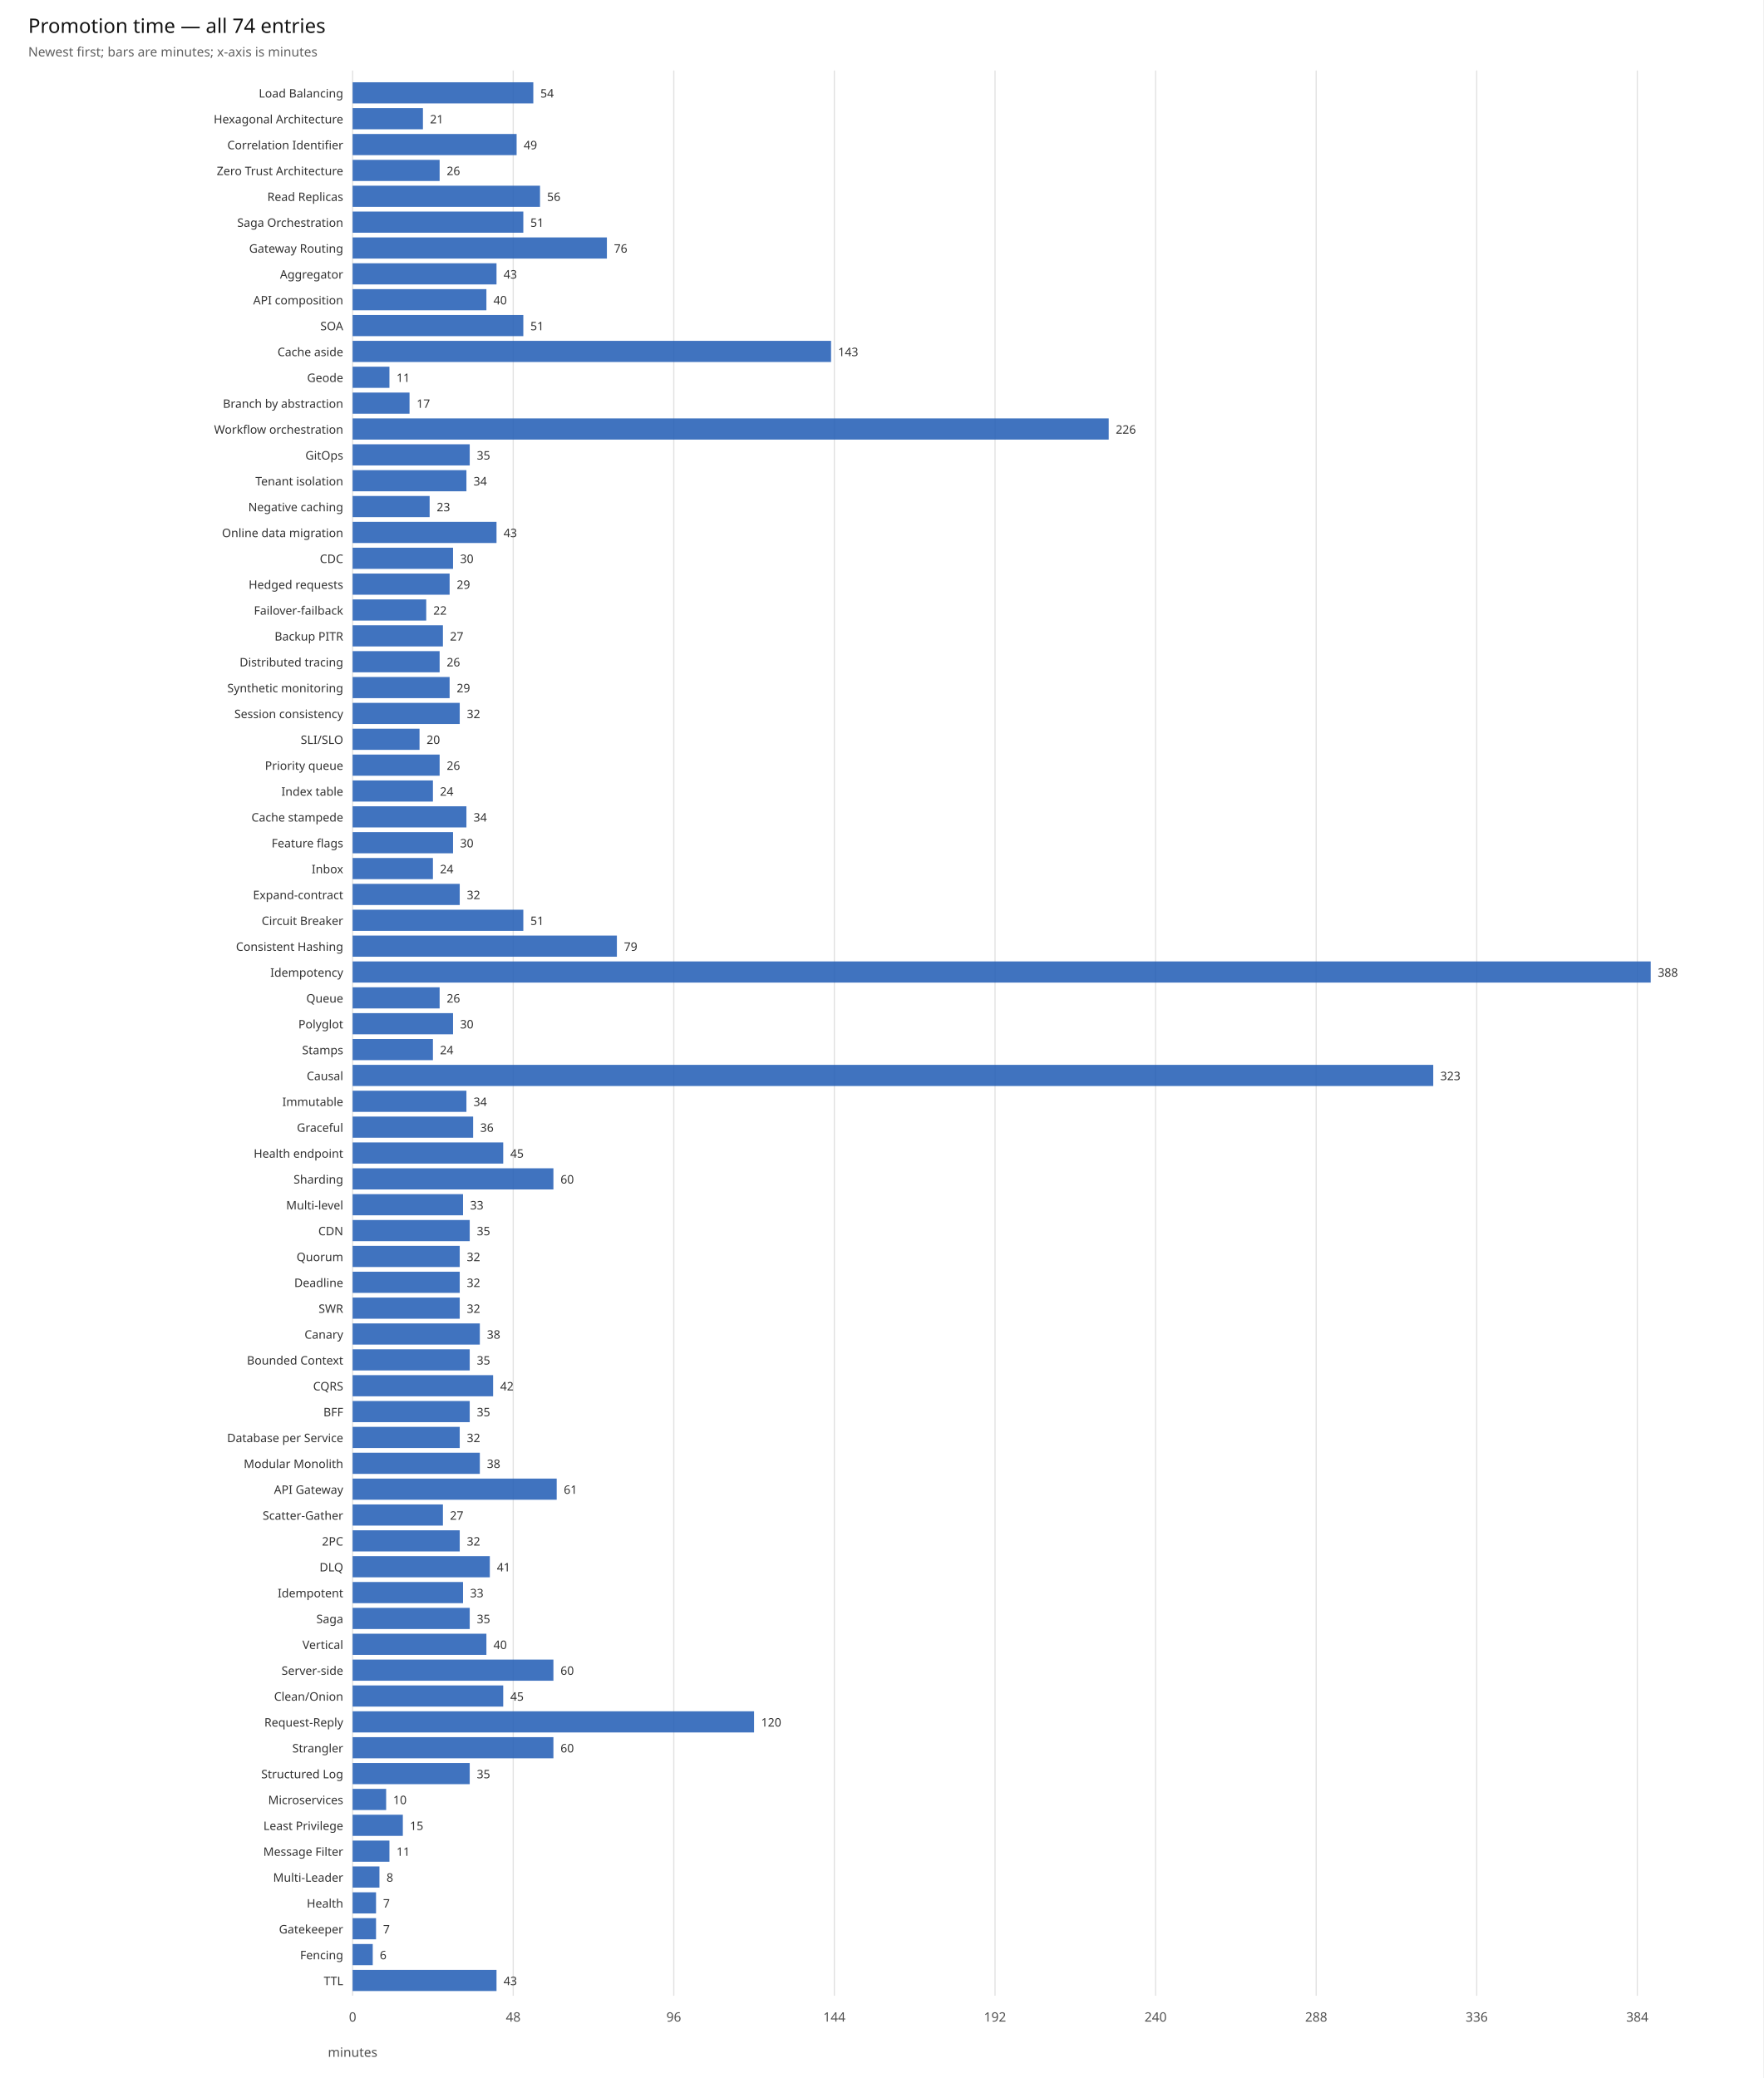
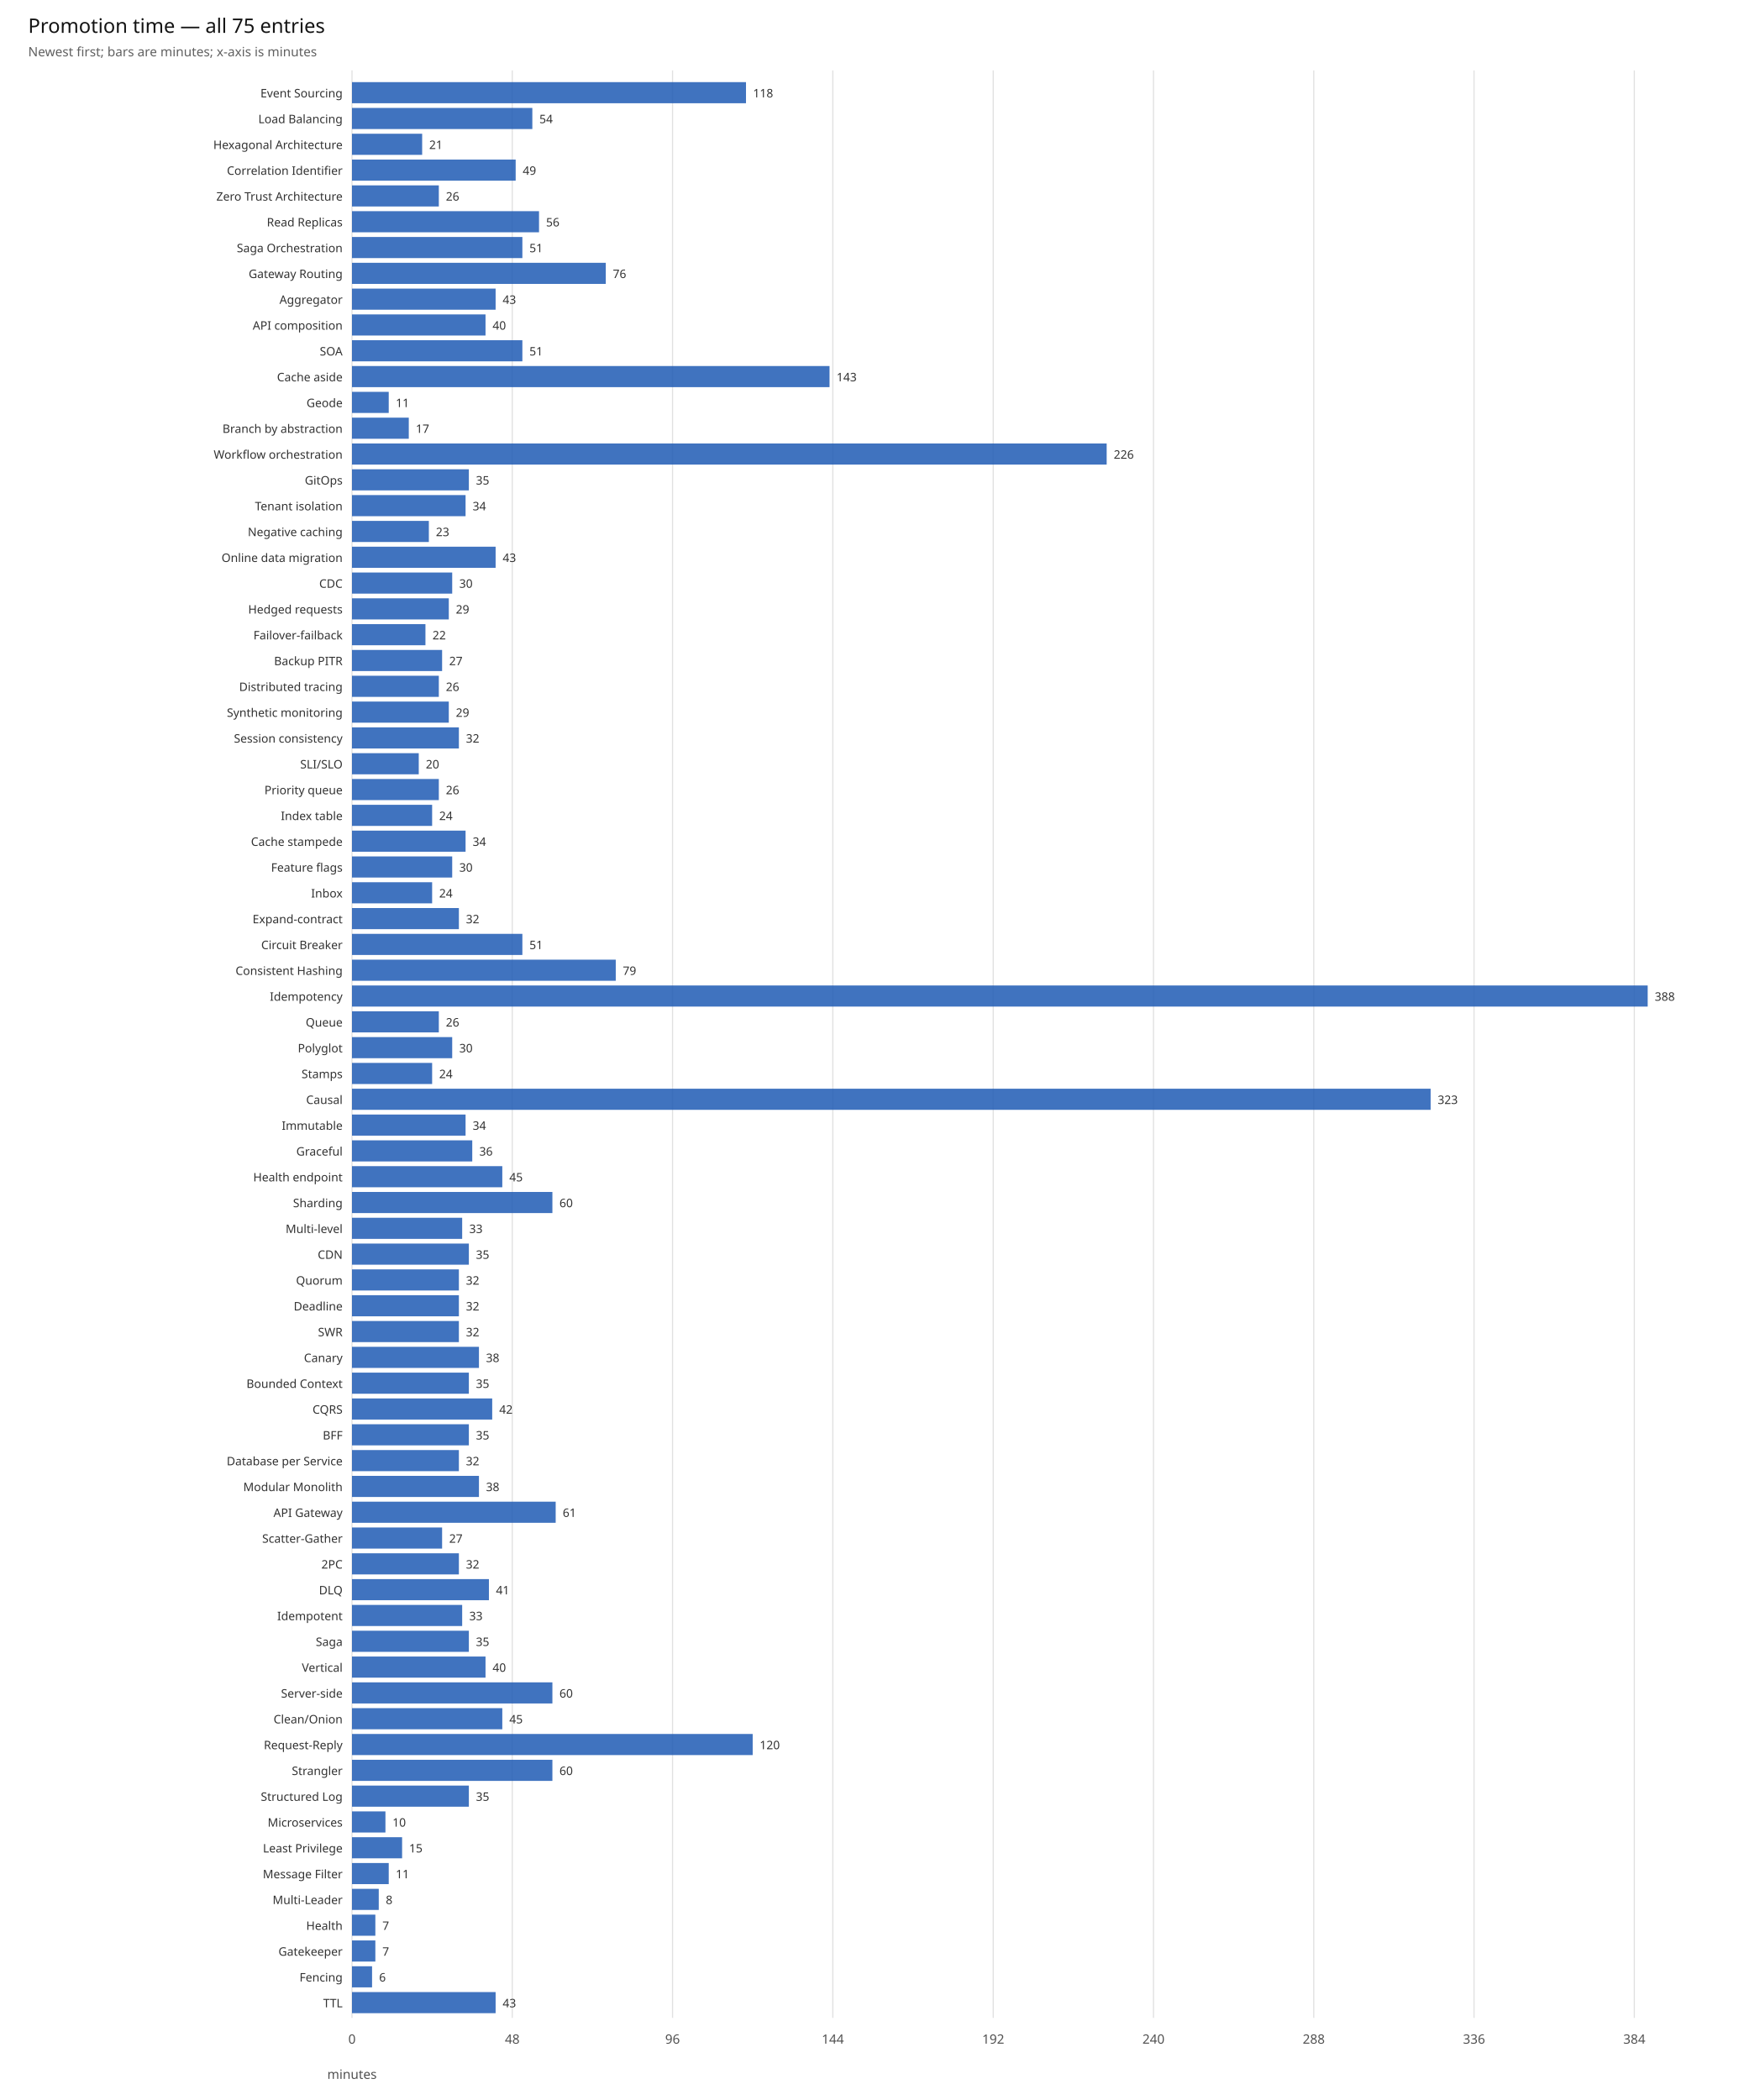
- <svg xmlns="http://www.w3.org/2000/svg" width="1500" height="1768" viewBox="0 0 1500 1768">
+ <svg xmlns="http://www.w3.org/2000/svg" width="1500" height="1790" viewBox="0 0 1500 1790">
  <rect width="100%" height="100%" fill="white" />
-   <text x="24" y="28" font-family="Verdana" font-size="17" fill="#141414">Promotion time — all 74 entries</text>
+   <text x="24" y="28" font-family="Verdana" font-size="17" fill="#141414">Promotion time — all 75 entries</text>
  <text x="24" y="48" font-family="Verdana" font-size="11" fill="#606060">Newest first; bars are minutes; x-axis is minutes</text>
-   <line x1="300.0" y1="60" x2="300.0" y2="1698" stroke="#e1e1e1" />
-   <text x="300.0" y="1720" text-anchor="middle" font-family="Verdana" font-size="11" fill="#505050">0</text>
-   <line x1="436.6" y1="60" x2="436.6" y2="1698" stroke="#e1e1e1" />
-   <text x="436.6" y="1720" text-anchor="middle" font-family="Verdana" font-size="11" fill="#505050">48</text>
-   <line x1="573.2" y1="60" x2="573.2" y2="1698" stroke="#e1e1e1" />
-   <text x="573.2" y="1720" text-anchor="middle" font-family="Verdana" font-size="11" fill="#505050">96</text>
-   <line x1="709.8" y1="60" x2="709.8" y2="1698" stroke="#e1e1e1" />
-   <text x="709.8" y="1720" text-anchor="middle" font-family="Verdana" font-size="11" fill="#505050">144</text>
-   <line x1="846.5" y1="60" x2="846.5" y2="1698" stroke="#e1e1e1" />
-   <text x="846.5" y="1720" text-anchor="middle" font-family="Verdana" font-size="11" fill="#505050">192</text>
-   <line x1="983.1" y1="60" x2="983.1" y2="1698" stroke="#e1e1e1" />
-   <text x="983.1" y="1720" text-anchor="middle" font-family="Verdana" font-size="11" fill="#505050">240</text>
-   <line x1="1119.7" y1="60" x2="1119.7" y2="1698" stroke="#e1e1e1" />
-   <text x="1119.7" y="1720" text-anchor="middle" font-family="Verdana" font-size="11" fill="#505050">288</text>
-   <line x1="1256.3" y1="60" x2="1256.3" y2="1698" stroke="#e1e1e1" />
-   <text x="1256.3" y="1720" text-anchor="middle" font-family="Verdana" font-size="11" fill="#505050">336</text>
-   <line x1="1392.9" y1="60" x2="1392.9" y2="1698" stroke="#e1e1e1" />
-   <text x="1392.9" y="1720" text-anchor="middle" font-family="Verdana" font-size="11" fill="#505050">384</text>
-   <rect x="300" y="70" width="153.7" height="18" fill="#1e5ab4" opacity="0.85" />
-   <text x="292" y="83" text-anchor="end" font-family="Verdana" font-size="10" fill="#323232">Load Balancing</text>
-   <text x="459.7" y="83" font-family="Verdana" font-size="10" fill="#323232">54</text>
-   <rect x="300" y="92" width="59.8" height="18" fill="#1e5ab4" opacity="0.85" />
-   <text x="292" y="105" text-anchor="end" font-family="Verdana" font-size="10" fill="#323232">Hexagonal Architecture</text>
-   <text x="365.8" y="105" font-family="Verdana" font-size="10" fill="#323232">21</text>
-   <rect x="300" y="114" width="139.5" height="18" fill="#1e5ab4" opacity="0.85" />
-   <text x="292" y="127" text-anchor="end" font-family="Verdana" font-size="10" fill="#323232">Correlation Identifier</text>
-   <text x="445.5" y="127" font-family="Verdana" font-size="10" fill="#323232">49</text>
-   <rect x="300" y="136" width="74.0" height="18" fill="#1e5ab4" opacity="0.85" />
-   <text x="292" y="149" text-anchor="end" font-family="Verdana" font-size="10" fill="#323232">Zero Trust Architecture</text>
-   <text x="380.0" y="149" font-family="Verdana" font-size="10" fill="#323232">26</text>
-   <rect x="300" y="158" width="159.4" height="18" fill="#1e5ab4" opacity="0.85" />
-   <text x="292" y="171" text-anchor="end" font-family="Verdana" font-size="10" fill="#323232">Read Replicas</text>
-   <text x="465.4" y="171" font-family="Verdana" font-size="10" fill="#323232">56</text>
-   <rect x="300" y="180" width="145.2" height="18" fill="#1e5ab4" opacity="0.85" />
-   <text x="292" y="193" text-anchor="end" font-family="Verdana" font-size="10" fill="#323232">Saga Orchestration</text>
-   <text x="451.2" y="193" font-family="Verdana" font-size="10" fill="#323232">51</text>
-   <rect x="300" y="202" width="216.3" height="18" fill="#1e5ab4" opacity="0.85" />
-   <text x="292" y="215" text-anchor="end" font-family="Verdana" font-size="10" fill="#323232">Gateway Routing</text>
-   <text x="522.3" y="215" font-family="Verdana" font-size="10" fill="#323232">76</text>
-   <rect x="300" y="224" width="122.4" height="18" fill="#1e5ab4" opacity="0.85" />
-   <text x="292" y="237" text-anchor="end" font-family="Verdana" font-size="10" fill="#323232">Aggregator</text>
-   <text x="428.4" y="237" font-family="Verdana" font-size="10" fill="#323232">43</text>
-   <rect x="300" y="246" width="113.8" height="18" fill="#1e5ab4" opacity="0.85" />
-   <text x="292" y="259" text-anchor="end" font-family="Verdana" font-size="10" fill="#323232">API composition</text>
-   <text x="419.8" y="259" font-family="Verdana" font-size="10" fill="#323232">40</text>
-   <rect x="300" y="268" width="145.2" height="18" fill="#1e5ab4" opacity="0.85" />
-   <text x="292" y="281" text-anchor="end" font-family="Verdana" font-size="10" fill="#323232">SOA</text>
-   <text x="451.2" y="281" font-family="Verdana" font-size="10" fill="#323232">51</text>
-   <rect x="300" y="290" width="407.0" height="18" fill="#1e5ab4" opacity="0.85" />
-   <text x="292" y="303" text-anchor="end" font-family="Verdana" font-size="10" fill="#323232">Cache aside</text>
-   <text x="713.0" y="303" font-family="Verdana" font-size="10" fill="#323232">143</text>
-   <rect x="300" y="312" width="31.3" height="18" fill="#1e5ab4" opacity="0.85" />
-   <text x="292" y="325" text-anchor="end" font-family="Verdana" font-size="10" fill="#323232">Geode</text>
-   <text x="337.3" y="325" font-family="Verdana" font-size="10" fill="#323232">11</text>
-   <rect x="300" y="334" width="48.4" height="18" fill="#1e5ab4" opacity="0.85" />
-   <text x="292" y="347" text-anchor="end" font-family="Verdana" font-size="10" fill="#323232">Branch by abstraction</text>
-   <text x="354.4" y="347" font-family="Verdana" font-size="10" fill="#323232">17</text>
-   <rect x="300" y="356" width="643.2" height="18" fill="#1e5ab4" opacity="0.85" />
-   <text x="292" y="369" text-anchor="end" font-family="Verdana" font-size="10" fill="#323232">Workflow orchestration</text>
-   <text x="949.2" y="369" font-family="Verdana" font-size="10" fill="#323232">226</text>
-   <rect x="300" y="378" width="99.6" height="18" fill="#1e5ab4" opacity="0.85" />
-   <text x="292" y="391" text-anchor="end" font-family="Verdana" font-size="10" fill="#323232">GitOps</text>
-   <text x="405.6" y="391" font-family="Verdana" font-size="10" fill="#323232">35</text>
-   <rect x="300" y="400" width="96.8" height="18" fill="#1e5ab4" opacity="0.85" />
-   <text x="292" y="413" text-anchor="end" font-family="Verdana" font-size="10" fill="#323232">Tenant isolation</text>
-   <text x="402.8" y="413" font-family="Verdana" font-size="10" fill="#323232">34</text>
-   <rect x="300" y="422" width="65.5" height="18" fill="#1e5ab4" opacity="0.85" />
-   <text x="292" y="435" text-anchor="end" font-family="Verdana" font-size="10" fill="#323232">Negative caching</text>
-   <text x="371.5" y="435" font-family="Verdana" font-size="10" fill="#323232">23</text>
-   <rect x="300" y="444" width="122.4" height="18" fill="#1e5ab4" opacity="0.85" />
-   <text x="292" y="457" text-anchor="end" font-family="Verdana" font-size="10" fill="#323232">Online data migration</text>
-   <text x="428.4" y="457" font-family="Verdana" font-size="10" fill="#323232">43</text>
-   <rect x="300" y="466" width="85.4" height="18" fill="#1e5ab4" opacity="0.85" />
-   <text x="292" y="479" text-anchor="end" font-family="Verdana" font-size="10" fill="#323232">CDC</text>
-   <text x="391.4" y="479" font-family="Verdana" font-size="10" fill="#323232">30</text>
-   <rect x="300" y="488" width="82.5" height="18" fill="#1e5ab4" opacity="0.85" />
-   <text x="292" y="501" text-anchor="end" font-family="Verdana" font-size="10" fill="#323232">Hedged requests</text>
-   <text x="388.5" y="501" font-family="Verdana" font-size="10" fill="#323232">29</text>
-   <rect x="300" y="510" width="62.6" height="18" fill="#1e5ab4" opacity="0.85" />
-   <text x="292" y="523" text-anchor="end" font-family="Verdana" font-size="10" fill="#323232">Failover-failback</text>
-   <text x="368.6" y="523" font-family="Verdana" font-size="10" fill="#323232">22</text>
-   <rect x="300" y="532" width="76.8" height="18" fill="#1e5ab4" opacity="0.85" />
-   <text x="292" y="545" text-anchor="end" font-family="Verdana" font-size="10" fill="#323232">Backup PITR</text>
-   <text x="382.8" y="545" font-family="Verdana" font-size="10" fill="#323232">27</text>
-   <rect x="300" y="554" width="74.0" height="18" fill="#1e5ab4" opacity="0.85" />
-   <text x="292" y="567" text-anchor="end" font-family="Verdana" font-size="10" fill="#323232">Distributed tracing</text>
-   <text x="380.0" y="567" font-family="Verdana" font-size="10" fill="#323232">26</text>
-   <rect x="300" y="576" width="82.5" height="18" fill="#1e5ab4" opacity="0.85" />
-   <text x="292" y="589" text-anchor="end" font-family="Verdana" font-size="10" fill="#323232">Synthetic monitoring</text>
-   <text x="388.5" y="589" font-family="Verdana" font-size="10" fill="#323232">29</text>
-   <rect x="300" y="598" width="91.1" height="18" fill="#1e5ab4" opacity="0.85" />
-   <text x="292" y="611" text-anchor="end" font-family="Verdana" font-size="10" fill="#323232">Session consistency</text>
-   <text x="397.1" y="611" font-family="Verdana" font-size="10" fill="#323232">32</text>
-   <rect x="300" y="620" width="56.9" height="18" fill="#1e5ab4" opacity="0.85" />
-   <text x="292" y="633" text-anchor="end" font-family="Verdana" font-size="10" fill="#323232">SLI/SLO</text>
-   <text x="362.9" y="633" font-family="Verdana" font-size="10" fill="#323232">20</text>
-   <rect x="300" y="642" width="74.0" height="18" fill="#1e5ab4" opacity="0.85" />
-   <text x="292" y="655" text-anchor="end" font-family="Verdana" font-size="10" fill="#323232">Priority queue</text>
-   <text x="380.0" y="655" font-family="Verdana" font-size="10" fill="#323232">26</text>
-   <rect x="300" y="664" width="68.3" height="18" fill="#1e5ab4" opacity="0.85" />
-   <text x="292" y="677" text-anchor="end" font-family="Verdana" font-size="10" fill="#323232">Index table</text>
-   <text x="374.3" y="677" font-family="Verdana" font-size="10" fill="#323232">24</text>
-   <rect x="300" y="686" width="96.8" height="18" fill="#1e5ab4" opacity="0.85" />
-   <text x="292" y="699" text-anchor="end" font-family="Verdana" font-size="10" fill="#323232">Cache stampede</text>
-   <text x="402.8" y="699" font-family="Verdana" font-size="10" fill="#323232">34</text>
-   <rect x="300" y="708" width="85.4" height="18" fill="#1e5ab4" opacity="0.85" />
-   <text x="292" y="721" text-anchor="end" font-family="Verdana" font-size="10" fill="#323232">Feature flags</text>
-   <text x="391.4" y="721" font-family="Verdana" font-size="10" fill="#323232">30</text>
-   <rect x="300" y="730" width="68.3" height="18" fill="#1e5ab4" opacity="0.85" />
-   <text x="292" y="743" text-anchor="end" font-family="Verdana" font-size="10" fill="#323232">Inbox</text>
-   <text x="374.3" y="743" font-family="Verdana" font-size="10" fill="#323232">24</text>
-   <rect x="300" y="752" width="91.1" height="18" fill="#1e5ab4" opacity="0.85" />
-   <text x="292" y="765" text-anchor="end" font-family="Verdana" font-size="10" fill="#323232">Expand-contract</text>
-   <text x="397.1" y="765" font-family="Verdana" font-size="10" fill="#323232">32</text>
-   <rect x="300" y="774" width="145.2" height="18" fill="#1e5ab4" opacity="0.85" />
-   <text x="292" y="787" text-anchor="end" font-family="Verdana" font-size="10" fill="#323232">Circuit Breaker</text>
-   <text x="451.2" y="787" font-family="Verdana" font-size="10" fill="#323232">51</text>
-   <rect x="300" y="796" width="224.8" height="18" fill="#1e5ab4" opacity="0.85" />
-   <text x="292" y="809" text-anchor="end" font-family="Verdana" font-size="10" fill="#323232">Consistent Hashing</text>
-   <text x="530.8" y="809" font-family="Verdana" font-size="10" fill="#323232">79</text>
-   <rect x="300" y="818" width="1104.3" height="18" fill="#1e5ab4" opacity="0.85" />
-   <text x="292" y="831" text-anchor="end" font-family="Verdana" font-size="10" fill="#323232">Idempotency</text>
-   <text x="1410.3" y="831" font-family="Verdana" font-size="10" fill="#323232">388</text>
-   <rect x="300" y="840" width="74.0" height="18" fill="#1e5ab4" opacity="0.85" />
-   <text x="292" y="853" text-anchor="end" font-family="Verdana" font-size="10" fill="#323232">Queue</text>
-   <text x="380.0" y="853" font-family="Verdana" font-size="10" fill="#323232">26</text>
-   <rect x="300" y="862" width="85.4" height="18" fill="#1e5ab4" opacity="0.85" />
-   <text x="292" y="875" text-anchor="end" font-family="Verdana" font-size="10" fill="#323232">Polyglot</text>
-   <text x="391.4" y="875" font-family="Verdana" font-size="10" fill="#323232">30</text>
-   <rect x="300" y="884" width="68.3" height="18" fill="#1e5ab4" opacity="0.85" />
-   <text x="292" y="897" text-anchor="end" font-family="Verdana" font-size="10" fill="#323232">Stamps</text>
-   <text x="374.3" y="897" font-family="Verdana" font-size="10" fill="#323232">24</text>
-   <rect x="300" y="906" width="919.3" height="18" fill="#1e5ab4" opacity="0.85" />
-   <text x="292" y="919" text-anchor="end" font-family="Verdana" font-size="10" fill="#323232">Causal</text>
-   <text x="1225.3" y="919" font-family="Verdana" font-size="10" fill="#323232">323</text>
-   <rect x="300" y="928" width="96.8" height="18" fill="#1e5ab4" opacity="0.85" />
-   <text x="292" y="941" text-anchor="end" font-family="Verdana" font-size="10" fill="#323232">Immutable</text>
-   <text x="402.8" y="941" font-family="Verdana" font-size="10" fill="#323232">34</text>
-   <rect x="300" y="950" width="102.5" height="18" fill="#1e5ab4" opacity="0.85" />
-   <text x="292" y="963" text-anchor="end" font-family="Verdana" font-size="10" fill="#323232">Graceful</text>
-   <text x="408.5" y="963" font-family="Verdana" font-size="10" fill="#323232">36</text>
-   <rect x="300" y="972" width="128.1" height="18" fill="#1e5ab4" opacity="0.85" />
-   <text x="292" y="985" text-anchor="end" font-family="Verdana" font-size="10" fill="#323232">Health endpoint</text>
-   <text x="434.1" y="985" font-family="Verdana" font-size="10" fill="#323232">45</text>
-   <rect x="300" y="994" width="170.8" height="18" fill="#1e5ab4" opacity="0.85" />
-   <text x="292" y="1007" text-anchor="end" font-family="Verdana" font-size="10" fill="#323232">Sharding</text>
-   <text x="476.8" y="1007" font-family="Verdana" font-size="10" fill="#323232">60</text>
-   <rect x="300" y="1016" width="93.9" height="18" fill="#1e5ab4" opacity="0.85" />
-   <text x="292" y="1029" text-anchor="end" font-family="Verdana" font-size="10" fill="#323232">Multi-level</text>
-   <text x="399.9" y="1029" font-family="Verdana" font-size="10" fill="#323232">33</text>
-   <rect x="300" y="1038" width="99.6" height="18" fill="#1e5ab4" opacity="0.85" />
-   <text x="292" y="1051" text-anchor="end" font-family="Verdana" font-size="10" fill="#323232">CDN</text>
-   <text x="405.6" y="1051" font-family="Verdana" font-size="10" fill="#323232">35</text>
-   <rect x="300" y="1060" width="91.1" height="18" fill="#1e5ab4" opacity="0.85" />
-   <text x="292" y="1073" text-anchor="end" font-family="Verdana" font-size="10" fill="#323232">Quorum</text>
-   <text x="397.1" y="1073" font-family="Verdana" font-size="10" fill="#323232">32</text>
+   <line x1="300.0" y1="60" x2="300.0" y2="1720" stroke="#e1e1e1" />
+   <text x="300.0" y="1742" text-anchor="middle" font-family="Verdana" font-size="11" fill="#505050">0</text>
+   <line x1="436.6" y1="60" x2="436.6" y2="1720" stroke="#e1e1e1" />
+   <text x="436.6" y="1742" text-anchor="middle" font-family="Verdana" font-size="11" fill="#505050">48</text>
+   <line x1="573.2" y1="60" x2="573.2" y2="1720" stroke="#e1e1e1" />
+   <text x="573.2" y="1742" text-anchor="middle" font-family="Verdana" font-size="11" fill="#505050">96</text>
+   <line x1="709.8" y1="60" x2="709.8" y2="1720" stroke="#e1e1e1" />
+   <text x="709.8" y="1742" text-anchor="middle" font-family="Verdana" font-size="11" fill="#505050">144</text>
+   <line x1="846.5" y1="60" x2="846.5" y2="1720" stroke="#e1e1e1" />
+   <text x="846.5" y="1742" text-anchor="middle" font-family="Verdana" font-size="11" fill="#505050">192</text>
+   <line x1="983.1" y1="60" x2="983.1" y2="1720" stroke="#e1e1e1" />
+   <text x="983.1" y="1742" text-anchor="middle" font-family="Verdana" font-size="11" fill="#505050">240</text>
+   <line x1="1119.7" y1="60" x2="1119.7" y2="1720" stroke="#e1e1e1" />
+   <text x="1119.7" y="1742" text-anchor="middle" font-family="Verdana" font-size="11" fill="#505050">288</text>
+   <line x1="1256.3" y1="60" x2="1256.3" y2="1720" stroke="#e1e1e1" />
+   <text x="1256.3" y="1742" text-anchor="middle" font-family="Verdana" font-size="11" fill="#505050">336</text>
+   <line x1="1392.9" y1="60" x2="1392.9" y2="1720" stroke="#e1e1e1" />
+   <text x="1392.9" y="1742" text-anchor="middle" font-family="Verdana" font-size="11" fill="#505050">384</text>
+   <rect x="300" y="70" width="335.8" height="18" fill="#1e5ab4" opacity="0.85" />
+   <text x="292" y="83" text-anchor="end" font-family="Verdana" font-size="10" fill="#323232">Event Sourcing</text>
+   <text x="641.8" y="83" font-family="Verdana" font-size="10" fill="#323232">118</text>
+   <rect x="300" y="92" width="153.7" height="18" fill="#1e5ab4" opacity="0.85" />
+   <text x="292" y="105" text-anchor="end" font-family="Verdana" font-size="10" fill="#323232">Load Balancing</text>
+   <text x="459.7" y="105" font-family="Verdana" font-size="10" fill="#323232">54</text>
+   <rect x="300" y="114" width="59.8" height="18" fill="#1e5ab4" opacity="0.85" />
+   <text x="292" y="127" text-anchor="end" font-family="Verdana" font-size="10" fill="#323232">Hexagonal Architecture</text>
+   <text x="365.8" y="127" font-family="Verdana" font-size="10" fill="#323232">21</text>
+   <rect x="300" y="136" width="139.5" height="18" fill="#1e5ab4" opacity="0.85" />
+   <text x="292" y="149" text-anchor="end" font-family="Verdana" font-size="10" fill="#323232">Correlation Identifier</text>
+   <text x="445.5" y="149" font-family="Verdana" font-size="10" fill="#323232">49</text>
+   <rect x="300" y="158" width="74.0" height="18" fill="#1e5ab4" opacity="0.85" />
+   <text x="292" y="171" text-anchor="end" font-family="Verdana" font-size="10" fill="#323232">Zero Trust Architecture</text>
+   <text x="380.0" y="171" font-family="Verdana" font-size="10" fill="#323232">26</text>
+   <rect x="300" y="180" width="159.4" height="18" fill="#1e5ab4" opacity="0.85" />
+   <text x="292" y="193" text-anchor="end" font-family="Verdana" font-size="10" fill="#323232">Read Replicas</text>
+   <text x="465.4" y="193" font-family="Verdana" font-size="10" fill="#323232">56</text>
+   <rect x="300" y="202" width="145.2" height="18" fill="#1e5ab4" opacity="0.85" />
+   <text x="292" y="215" text-anchor="end" font-family="Verdana" font-size="10" fill="#323232">Saga Orchestration</text>
+   <text x="451.2" y="215" font-family="Verdana" font-size="10" fill="#323232">51</text>
+   <rect x="300" y="224" width="216.3" height="18" fill="#1e5ab4" opacity="0.85" />
+   <text x="292" y="237" text-anchor="end" font-family="Verdana" font-size="10" fill="#323232">Gateway Routing</text>
+   <text x="522.3" y="237" font-family="Verdana" font-size="10" fill="#323232">76</text>
+   <rect x="300" y="246" width="122.4" height="18" fill="#1e5ab4" opacity="0.85" />
+   <text x="292" y="259" text-anchor="end" font-family="Verdana" font-size="10" fill="#323232">Aggregator</text>
+   <text x="428.4" y="259" font-family="Verdana" font-size="10" fill="#323232">43</text>
+   <rect x="300" y="268" width="113.8" height="18" fill="#1e5ab4" opacity="0.85" />
+   <text x="292" y="281" text-anchor="end" font-family="Verdana" font-size="10" fill="#323232">API composition</text>
+   <text x="419.8" y="281" font-family="Verdana" font-size="10" fill="#323232">40</text>
+   <rect x="300" y="290" width="145.2" height="18" fill="#1e5ab4" opacity="0.85" />
+   <text x="292" y="303" text-anchor="end" font-family="Verdana" font-size="10" fill="#323232">SOA</text>
+   <text x="451.2" y="303" font-family="Verdana" font-size="10" fill="#323232">51</text>
+   <rect x="300" y="312" width="407.0" height="18" fill="#1e5ab4" opacity="0.85" />
+   <text x="292" y="325" text-anchor="end" font-family="Verdana" font-size="10" fill="#323232">Cache aside</text>
+   <text x="713.0" y="325" font-family="Verdana" font-size="10" fill="#323232">143</text>
+   <rect x="300" y="334" width="31.3" height="18" fill="#1e5ab4" opacity="0.85" />
+   <text x="292" y="347" text-anchor="end" font-family="Verdana" font-size="10" fill="#323232">Geode</text>
+   <text x="337.3" y="347" font-family="Verdana" font-size="10" fill="#323232">11</text>
+   <rect x="300" y="356" width="48.4" height="18" fill="#1e5ab4" opacity="0.85" />
+   <text x="292" y="369" text-anchor="end" font-family="Verdana" font-size="10" fill="#323232">Branch by abstraction</text>
+   <text x="354.4" y="369" font-family="Verdana" font-size="10" fill="#323232">17</text>
+   <rect x="300" y="378" width="643.2" height="18" fill="#1e5ab4" opacity="0.85" />
+   <text x="292" y="391" text-anchor="end" font-family="Verdana" font-size="10" fill="#323232">Workflow orchestration</text>
+   <text x="949.2" y="391" font-family="Verdana" font-size="10" fill="#323232">226</text>
+   <rect x="300" y="400" width="99.6" height="18" fill="#1e5ab4" opacity="0.85" />
+   <text x="292" y="413" text-anchor="end" font-family="Verdana" font-size="10" fill="#323232">GitOps</text>
+   <text x="405.6" y="413" font-family="Verdana" font-size="10" fill="#323232">35</text>
+   <rect x="300" y="422" width="96.8" height="18" fill="#1e5ab4" opacity="0.85" />
+   <text x="292" y="435" text-anchor="end" font-family="Verdana" font-size="10" fill="#323232">Tenant isolation</text>
+   <text x="402.8" y="435" font-family="Verdana" font-size="10" fill="#323232">34</text>
+   <rect x="300" y="444" width="65.5" height="18" fill="#1e5ab4" opacity="0.85" />
+   <text x="292" y="457" text-anchor="end" font-family="Verdana" font-size="10" fill="#323232">Negative caching</text>
+   <text x="371.5" y="457" font-family="Verdana" font-size="10" fill="#323232">23</text>
+   <rect x="300" y="466" width="122.4" height="18" fill="#1e5ab4" opacity="0.85" />
+   <text x="292" y="479" text-anchor="end" font-family="Verdana" font-size="10" fill="#323232">Online data migration</text>
+   <text x="428.4" y="479" font-family="Verdana" font-size="10" fill="#323232">43</text>
+   <rect x="300" y="488" width="85.4" height="18" fill="#1e5ab4" opacity="0.85" />
+   <text x="292" y="501" text-anchor="end" font-family="Verdana" font-size="10" fill="#323232">CDC</text>
+   <text x="391.4" y="501" font-family="Verdana" font-size="10" fill="#323232">30</text>
+   <rect x="300" y="510" width="82.5" height="18" fill="#1e5ab4" opacity="0.85" />
+   <text x="292" y="523" text-anchor="end" font-family="Verdana" font-size="10" fill="#323232">Hedged requests</text>
+   <text x="388.5" y="523" font-family="Verdana" font-size="10" fill="#323232">29</text>
+   <rect x="300" y="532" width="62.6" height="18" fill="#1e5ab4" opacity="0.85" />
+   <text x="292" y="545" text-anchor="end" font-family="Verdana" font-size="10" fill="#323232">Failover-failback</text>
+   <text x="368.6" y="545" font-family="Verdana" font-size="10" fill="#323232">22</text>
+   <rect x="300" y="554" width="76.8" height="18" fill="#1e5ab4" opacity="0.85" />
+   <text x="292" y="567" text-anchor="end" font-family="Verdana" font-size="10" fill="#323232">Backup PITR</text>
+   <text x="382.8" y="567" font-family="Verdana" font-size="10" fill="#323232">27</text>
+   <rect x="300" y="576" width="74.0" height="18" fill="#1e5ab4" opacity="0.85" />
+   <text x="292" y="589" text-anchor="end" font-family="Verdana" font-size="10" fill="#323232">Distributed tracing</text>
+   <text x="380.0" y="589" font-family="Verdana" font-size="10" fill="#323232">26</text>
+   <rect x="300" y="598" width="82.5" height="18" fill="#1e5ab4" opacity="0.85" />
+   <text x="292" y="611" text-anchor="end" font-family="Verdana" font-size="10" fill="#323232">Synthetic monitoring</text>
+   <text x="388.5" y="611" font-family="Verdana" font-size="10" fill="#323232">29</text>
+   <rect x="300" y="620" width="91.1" height="18" fill="#1e5ab4" opacity="0.85" />
+   <text x="292" y="633" text-anchor="end" font-family="Verdana" font-size="10" fill="#323232">Session consistency</text>
+   <text x="397.1" y="633" font-family="Verdana" font-size="10" fill="#323232">32</text>
+   <rect x="300" y="642" width="56.9" height="18" fill="#1e5ab4" opacity="0.85" />
+   <text x="292" y="655" text-anchor="end" font-family="Verdana" font-size="10" fill="#323232">SLI/SLO</text>
+   <text x="362.9" y="655" font-family="Verdana" font-size="10" fill="#323232">20</text>
+   <rect x="300" y="664" width="74.0" height="18" fill="#1e5ab4" opacity="0.85" />
+   <text x="292" y="677" text-anchor="end" font-family="Verdana" font-size="10" fill="#323232">Priority queue</text>
+   <text x="380.0" y="677" font-family="Verdana" font-size="10" fill="#323232">26</text>
+   <rect x="300" y="686" width="68.3" height="18" fill="#1e5ab4" opacity="0.85" />
+   <text x="292" y="699" text-anchor="end" font-family="Verdana" font-size="10" fill="#323232">Index table</text>
+   <text x="374.3" y="699" font-family="Verdana" font-size="10" fill="#323232">24</text>
+   <rect x="300" y="708" width="96.8" height="18" fill="#1e5ab4" opacity="0.85" />
+   <text x="292" y="721" text-anchor="end" font-family="Verdana" font-size="10" fill="#323232">Cache stampede</text>
+   <text x="402.8" y="721" font-family="Verdana" font-size="10" fill="#323232">34</text>
+   <rect x="300" y="730" width="85.4" height="18" fill="#1e5ab4" opacity="0.85" />
+   <text x="292" y="743" text-anchor="end" font-family="Verdana" font-size="10" fill="#323232">Feature flags</text>
+   <text x="391.4" y="743" font-family="Verdana" font-size="10" fill="#323232">30</text>
+   <rect x="300" y="752" width="68.3" height="18" fill="#1e5ab4" opacity="0.85" />
+   <text x="292" y="765" text-anchor="end" font-family="Verdana" font-size="10" fill="#323232">Inbox</text>
+   <text x="374.3" y="765" font-family="Verdana" font-size="10" fill="#323232">24</text>
+   <rect x="300" y="774" width="91.1" height="18" fill="#1e5ab4" opacity="0.85" />
+   <text x="292" y="787" text-anchor="end" font-family="Verdana" font-size="10" fill="#323232">Expand-contract</text>
+   <text x="397.1" y="787" font-family="Verdana" font-size="10" fill="#323232">32</text>
+   <rect x="300" y="796" width="145.2" height="18" fill="#1e5ab4" opacity="0.85" />
+   <text x="292" y="809" text-anchor="end" font-family="Verdana" font-size="10" fill="#323232">Circuit Breaker</text>
+   <text x="451.2" y="809" font-family="Verdana" font-size="10" fill="#323232">51</text>
+   <rect x="300" y="818" width="224.8" height="18" fill="#1e5ab4" opacity="0.85" />
+   <text x="292" y="831" text-anchor="end" font-family="Verdana" font-size="10" fill="#323232">Consistent Hashing</text>
+   <text x="530.8" y="831" font-family="Verdana" font-size="10" fill="#323232">79</text>
+   <rect x="300" y="840" width="1104.3" height="18" fill="#1e5ab4" opacity="0.85" />
+   <text x="292" y="853" text-anchor="end" font-family="Verdana" font-size="10" fill="#323232">Idempotency</text>
+   <text x="1410.3" y="853" font-family="Verdana" font-size="10" fill="#323232">388</text>
+   <rect x="300" y="862" width="74.0" height="18" fill="#1e5ab4" opacity="0.85" />
+   <text x="292" y="875" text-anchor="end" font-family="Verdana" font-size="10" fill="#323232">Queue</text>
+   <text x="380.0" y="875" font-family="Verdana" font-size="10" fill="#323232">26</text>
+   <rect x="300" y="884" width="85.4" height="18" fill="#1e5ab4" opacity="0.85" />
+   <text x="292" y="897" text-anchor="end" font-family="Verdana" font-size="10" fill="#323232">Polyglot</text>
+   <text x="391.4" y="897" font-family="Verdana" font-size="10" fill="#323232">30</text>
+   <rect x="300" y="906" width="68.3" height="18" fill="#1e5ab4" opacity="0.85" />
+   <text x="292" y="919" text-anchor="end" font-family="Verdana" font-size="10" fill="#323232">Stamps</text>
+   <text x="374.3" y="919" font-family="Verdana" font-size="10" fill="#323232">24</text>
+   <rect x="300" y="928" width="919.3" height="18" fill="#1e5ab4" opacity="0.85" />
+   <text x="292" y="941" text-anchor="end" font-family="Verdana" font-size="10" fill="#323232">Causal</text>
+   <text x="1225.3" y="941" font-family="Verdana" font-size="10" fill="#323232">323</text>
+   <rect x="300" y="950" width="96.8" height="18" fill="#1e5ab4" opacity="0.85" />
+   <text x="292" y="963" text-anchor="end" font-family="Verdana" font-size="10" fill="#323232">Immutable</text>
+   <text x="402.8" y="963" font-family="Verdana" font-size="10" fill="#323232">34</text>
+   <rect x="300" y="972" width="102.5" height="18" fill="#1e5ab4" opacity="0.85" />
+   <text x="292" y="985" text-anchor="end" font-family="Verdana" font-size="10" fill="#323232">Graceful</text>
+   <text x="408.5" y="985" font-family="Verdana" font-size="10" fill="#323232">36</text>
+   <rect x="300" y="994" width="128.1" height="18" fill="#1e5ab4" opacity="0.85" />
+   <text x="292" y="1007" text-anchor="end" font-family="Verdana" font-size="10" fill="#323232">Health endpoint</text>
+   <text x="434.1" y="1007" font-family="Verdana" font-size="10" fill="#323232">45</text>
+   <rect x="300" y="1016" width="170.8" height="18" fill="#1e5ab4" opacity="0.85" />
+   <text x="292" y="1029" text-anchor="end" font-family="Verdana" font-size="10" fill="#323232">Sharding</text>
+   <text x="476.8" y="1029" font-family="Verdana" font-size="10" fill="#323232">60</text>
+   <rect x="300" y="1038" width="93.9" height="18" fill="#1e5ab4" opacity="0.85" />
+   <text x="292" y="1051" text-anchor="end" font-family="Verdana" font-size="10" fill="#323232">Multi-level</text>
+   <text x="399.9" y="1051" font-family="Verdana" font-size="10" fill="#323232">33</text>
+   <rect x="300" y="1060" width="99.6" height="18" fill="#1e5ab4" opacity="0.85" />
+   <text x="292" y="1073" text-anchor="end" font-family="Verdana" font-size="10" fill="#323232">CDN</text>
+   <text x="405.6" y="1073" font-family="Verdana" font-size="10" fill="#323232">35</text>
  <rect x="300" y="1082" width="91.1" height="18" fill="#1e5ab4" opacity="0.85" />
-   <text x="292" y="1095" text-anchor="end" font-family="Verdana" font-size="10" fill="#323232">Deadline</text>
+   <text x="292" y="1095" text-anchor="end" font-family="Verdana" font-size="10" fill="#323232">Quorum</text>
  <text x="397.1" y="1095" font-family="Verdana" font-size="10" fill="#323232">32</text>
  <rect x="300" y="1104" width="91.1" height="18" fill="#1e5ab4" opacity="0.85" />
-   <text x="292" y="1117" text-anchor="end" font-family="Verdana" font-size="10" fill="#323232">SWR</text>
+   <text x="292" y="1117" text-anchor="end" font-family="Verdana" font-size="10" fill="#323232">Deadline</text>
  <text x="397.1" y="1117" font-family="Verdana" font-size="10" fill="#323232">32</text>
-   <rect x="300" y="1126" width="108.2" height="18" fill="#1e5ab4" opacity="0.85" />
-   <text x="292" y="1139" text-anchor="end" font-family="Verdana" font-size="10" fill="#323232">Canary</text>
-   <text x="414.2" y="1139" font-family="Verdana" font-size="10" fill="#323232">38</text>
-   <rect x="300" y="1148" width="99.6" height="18" fill="#1e5ab4" opacity="0.85" />
-   <text x="292" y="1161" text-anchor="end" font-family="Verdana" font-size="10" fill="#323232">Bounded Context</text>
-   <text x="405.6" y="1161" font-family="Verdana" font-size="10" fill="#323232">35</text>
-   <rect x="300" y="1170" width="119.5" height="18" fill="#1e5ab4" opacity="0.85" />
-   <text x="292" y="1183" text-anchor="end" font-family="Verdana" font-size="10" fill="#323232">CQRS</text>
-   <text x="425.5" y="1183" font-family="Verdana" font-size="10" fill="#323232">42</text>
-   <rect x="300" y="1192" width="99.6" height="18" fill="#1e5ab4" opacity="0.85" />
-   <text x="292" y="1205" text-anchor="end" font-family="Verdana" font-size="10" fill="#323232">BFF</text>
-   <text x="405.6" y="1205" font-family="Verdana" font-size="10" fill="#323232">35</text>
-   <rect x="300" y="1214" width="91.1" height="18" fill="#1e5ab4" opacity="0.85" />
-   <text x="292" y="1227" text-anchor="end" font-family="Verdana" font-size="10" fill="#323232">Database per Service</text>
-   <text x="397.1" y="1227" font-family="Verdana" font-size="10" fill="#323232">32</text>
-   <rect x="300" y="1236" width="108.2" height="18" fill="#1e5ab4" opacity="0.85" />
-   <text x="292" y="1249" text-anchor="end" font-family="Verdana" font-size="10" fill="#323232">Modular Monolith</text>
-   <text x="414.2" y="1249" font-family="Verdana" font-size="10" fill="#323232">38</text>
-   <rect x="300" y="1258" width="173.6" height="18" fill="#1e5ab4" opacity="0.85" />
-   <text x="292" y="1271" text-anchor="end" font-family="Verdana" font-size="10" fill="#323232">API Gateway</text>
-   <text x="479.6" y="1271" font-family="Verdana" font-size="10" fill="#323232">61</text>
-   <rect x="300" y="1280" width="76.8" height="18" fill="#1e5ab4" opacity="0.85" />
-   <text x="292" y="1293" text-anchor="end" font-family="Verdana" font-size="10" fill="#323232">Scatter-Gather</text>
-   <text x="382.8" y="1293" font-family="Verdana" font-size="10" fill="#323232">27</text>
-   <rect x="300" y="1302" width="91.1" height="18" fill="#1e5ab4" opacity="0.85" />
-   <text x="292" y="1315" text-anchor="end" font-family="Verdana" font-size="10" fill="#323232">2PC</text>
-   <text x="397.1" y="1315" font-family="Verdana" font-size="10" fill="#323232">32</text>
-   <rect x="300" y="1324" width="116.7" height="18" fill="#1e5ab4" opacity="0.85" />
-   <text x="292" y="1337" text-anchor="end" font-family="Verdana" font-size="10" fill="#323232">DLQ</text>
-   <text x="422.7" y="1337" font-family="Verdana" font-size="10" fill="#323232">41</text>
-   <rect x="300" y="1346" width="93.9" height="18" fill="#1e5ab4" opacity="0.85" />
-   <text x="292" y="1359" text-anchor="end" font-family="Verdana" font-size="10" fill="#323232">Idempotent</text>
-   <text x="399.9" y="1359" font-family="Verdana" font-size="10" fill="#323232">33</text>
-   <rect x="300" y="1368" width="99.6" height="18" fill="#1e5ab4" opacity="0.85" />
-   <text x="292" y="1381" text-anchor="end" font-family="Verdana" font-size="10" fill="#323232">Saga</text>
-   <text x="405.6" y="1381" font-family="Verdana" font-size="10" fill="#323232">35</text>
-   <rect x="300" y="1390" width="113.8" height="18" fill="#1e5ab4" opacity="0.85" />
-   <text x="292" y="1403" text-anchor="end" font-family="Verdana" font-size="10" fill="#323232">Vertical</text>
-   <text x="419.8" y="1403" font-family="Verdana" font-size="10" fill="#323232">40</text>
-   <rect x="300" y="1412" width="170.8" height="18" fill="#1e5ab4" opacity="0.85" />
-   <text x="292" y="1425" text-anchor="end" font-family="Verdana" font-size="10" fill="#323232">Server-side</text>
-   <text x="476.8" y="1425" font-family="Verdana" font-size="10" fill="#323232">60</text>
-   <rect x="300" y="1434" width="128.1" height="18" fill="#1e5ab4" opacity="0.85" />
-   <text x="292" y="1447" text-anchor="end" font-family="Verdana" font-size="10" fill="#323232">Clean/Onion</text>
-   <text x="434.1" y="1447" font-family="Verdana" font-size="10" fill="#323232">45</text>
-   <rect x="300" y="1456" width="341.5" height="18" fill="#1e5ab4" opacity="0.85" />
-   <text x="292" y="1469" text-anchor="end" font-family="Verdana" font-size="10" fill="#323232">Request-Reply</text>
-   <text x="647.5" y="1469" font-family="Verdana" font-size="10" fill="#323232">120</text>
-   <rect x="300" y="1478" width="170.8" height="18" fill="#1e5ab4" opacity="0.85" />
-   <text x="292" y="1491" text-anchor="end" font-family="Verdana" font-size="10" fill="#323232">Strangler</text>
-   <text x="476.8" y="1491" font-family="Verdana" font-size="10" fill="#323232">60</text>
-   <rect x="300" y="1500" width="99.6" height="18" fill="#1e5ab4" opacity="0.85" />
-   <text x="292" y="1513" text-anchor="end" font-family="Verdana" font-size="10" fill="#323232">Structured Log</text>
-   <text x="405.6" y="1513" font-family="Verdana" font-size="10" fill="#323232">35</text>
-   <rect x="300" y="1522" width="28.5" height="18" fill="#1e5ab4" opacity="0.85" />
-   <text x="292" y="1535" text-anchor="end" font-family="Verdana" font-size="10" fill="#323232">Microservices</text>
-   <text x="334.5" y="1535" font-family="Verdana" font-size="10" fill="#323232">10</text>
-   <rect x="300" y="1544" width="42.7" height="18" fill="#1e5ab4" opacity="0.85" />
-   <text x="292" y="1557" text-anchor="end" font-family="Verdana" font-size="10" fill="#323232">Least Privilege</text>
-   <text x="348.7" y="1557" font-family="Verdana" font-size="10" fill="#323232">15</text>
-   <rect x="300" y="1566" width="31.3" height="18" fill="#1e5ab4" opacity="0.85" />
-   <text x="292" y="1579" text-anchor="end" font-family="Verdana" font-size="10" fill="#323232">Message Filter</text>
-   <text x="337.3" y="1579" font-family="Verdana" font-size="10" fill="#323232">11</text>
-   <rect x="300" y="1588" width="22.8" height="18" fill="#1e5ab4" opacity="0.85" />
-   <text x="292" y="1601" text-anchor="end" font-family="Verdana" font-size="10" fill="#323232">Multi-Leader</text>
-   <text x="328.8" y="1601" font-family="Verdana" font-size="10" fill="#323232">8</text>
-   <rect x="300" y="1610" width="19.9" height="18" fill="#1e5ab4" opacity="0.85" />
-   <text x="292" y="1623" text-anchor="end" font-family="Verdana" font-size="10" fill="#323232">Health</text>
-   <text x="325.9" y="1623" font-family="Verdana" font-size="10" fill="#323232">7</text>
+   <rect x="300" y="1126" width="91.1" height="18" fill="#1e5ab4" opacity="0.85" />
+   <text x="292" y="1139" text-anchor="end" font-family="Verdana" font-size="10" fill="#323232">SWR</text>
+   <text x="397.1" y="1139" font-family="Verdana" font-size="10" fill="#323232">32</text>
+   <rect x="300" y="1148" width="108.2" height="18" fill="#1e5ab4" opacity="0.85" />
+   <text x="292" y="1161" text-anchor="end" font-family="Verdana" font-size="10" fill="#323232">Canary</text>
+   <text x="414.2" y="1161" font-family="Verdana" font-size="10" fill="#323232">38</text>
+   <rect x="300" y="1170" width="99.6" height="18" fill="#1e5ab4" opacity="0.85" />
+   <text x="292" y="1183" text-anchor="end" font-family="Verdana" font-size="10" fill="#323232">Bounded Context</text>
+   <text x="405.6" y="1183" font-family="Verdana" font-size="10" fill="#323232">35</text>
+   <rect x="300" y="1192" width="119.5" height="18" fill="#1e5ab4" opacity="0.85" />
+   <text x="292" y="1205" text-anchor="end" font-family="Verdana" font-size="10" fill="#323232">CQRS</text>
+   <text x="425.5" y="1205" font-family="Verdana" font-size="10" fill="#323232">42</text>
+   <rect x="300" y="1214" width="99.6" height="18" fill="#1e5ab4" opacity="0.85" />
+   <text x="292" y="1227" text-anchor="end" font-family="Verdana" font-size="10" fill="#323232">BFF</text>
+   <text x="405.6" y="1227" font-family="Verdana" font-size="10" fill="#323232">35</text>
+   <rect x="300" y="1236" width="91.1" height="18" fill="#1e5ab4" opacity="0.85" />
+   <text x="292" y="1249" text-anchor="end" font-family="Verdana" font-size="10" fill="#323232">Database per Service</text>
+   <text x="397.1" y="1249" font-family="Verdana" font-size="10" fill="#323232">32</text>
+   <rect x="300" y="1258" width="108.2" height="18" fill="#1e5ab4" opacity="0.85" />
+   <text x="292" y="1271" text-anchor="end" font-family="Verdana" font-size="10" fill="#323232">Modular Monolith</text>
+   <text x="414.2" y="1271" font-family="Verdana" font-size="10" fill="#323232">38</text>
+   <rect x="300" y="1280" width="173.6" height="18" fill="#1e5ab4" opacity="0.85" />
+   <text x="292" y="1293" text-anchor="end" font-family="Verdana" font-size="10" fill="#323232">API Gateway</text>
+   <text x="479.6" y="1293" font-family="Verdana" font-size="10" fill="#323232">61</text>
+   <rect x="300" y="1302" width="76.8" height="18" fill="#1e5ab4" opacity="0.85" />
+   <text x="292" y="1315" text-anchor="end" font-family="Verdana" font-size="10" fill="#323232">Scatter-Gather</text>
+   <text x="382.8" y="1315" font-family="Verdana" font-size="10" fill="#323232">27</text>
+   <rect x="300" y="1324" width="91.1" height="18" fill="#1e5ab4" opacity="0.85" />
+   <text x="292" y="1337" text-anchor="end" font-family="Verdana" font-size="10" fill="#323232">2PC</text>
+   <text x="397.1" y="1337" font-family="Verdana" font-size="10" fill="#323232">32</text>
+   <rect x="300" y="1346" width="116.7" height="18" fill="#1e5ab4" opacity="0.85" />
+   <text x="292" y="1359" text-anchor="end" font-family="Verdana" font-size="10" fill="#323232">DLQ</text>
+   <text x="422.7" y="1359" font-family="Verdana" font-size="10" fill="#323232">41</text>
+   <rect x="300" y="1368" width="93.9" height="18" fill="#1e5ab4" opacity="0.85" />
+   <text x="292" y="1381" text-anchor="end" font-family="Verdana" font-size="10" fill="#323232">Idempotent</text>
+   <text x="399.9" y="1381" font-family="Verdana" font-size="10" fill="#323232">33</text>
+   <rect x="300" y="1390" width="99.6" height="18" fill="#1e5ab4" opacity="0.85" />
+   <text x="292" y="1403" text-anchor="end" font-family="Verdana" font-size="10" fill="#323232">Saga</text>
+   <text x="405.6" y="1403" font-family="Verdana" font-size="10" fill="#323232">35</text>
+   <rect x="300" y="1412" width="113.8" height="18" fill="#1e5ab4" opacity="0.85" />
+   <text x="292" y="1425" text-anchor="end" font-family="Verdana" font-size="10" fill="#323232">Vertical</text>
+   <text x="419.8" y="1425" font-family="Verdana" font-size="10" fill="#323232">40</text>
+   <rect x="300" y="1434" width="170.8" height="18" fill="#1e5ab4" opacity="0.85" />
+   <text x="292" y="1447" text-anchor="end" font-family="Verdana" font-size="10" fill="#323232">Server-side</text>
+   <text x="476.8" y="1447" font-family="Verdana" font-size="10" fill="#323232">60</text>
+   <rect x="300" y="1456" width="128.1" height="18" fill="#1e5ab4" opacity="0.85" />
+   <text x="292" y="1469" text-anchor="end" font-family="Verdana" font-size="10" fill="#323232">Clean/Onion</text>
+   <text x="434.1" y="1469" font-family="Verdana" font-size="10" fill="#323232">45</text>
+   <rect x="300" y="1478" width="341.5" height="18" fill="#1e5ab4" opacity="0.85" />
+   <text x="292" y="1491" text-anchor="end" font-family="Verdana" font-size="10" fill="#323232">Request-Reply</text>
+   <text x="647.5" y="1491" font-family="Verdana" font-size="10" fill="#323232">120</text>
+   <rect x="300" y="1500" width="170.8" height="18" fill="#1e5ab4" opacity="0.85" />
+   <text x="292" y="1513" text-anchor="end" font-family="Verdana" font-size="10" fill="#323232">Strangler</text>
+   <text x="476.8" y="1513" font-family="Verdana" font-size="10" fill="#323232">60</text>
+   <rect x="300" y="1522" width="99.6" height="18" fill="#1e5ab4" opacity="0.85" />
+   <text x="292" y="1535" text-anchor="end" font-family="Verdana" font-size="10" fill="#323232">Structured Log</text>
+   <text x="405.6" y="1535" font-family="Verdana" font-size="10" fill="#323232">35</text>
+   <rect x="300" y="1544" width="28.5" height="18" fill="#1e5ab4" opacity="0.85" />
+   <text x="292" y="1557" text-anchor="end" font-family="Verdana" font-size="10" fill="#323232">Microservices</text>
+   <text x="334.5" y="1557" font-family="Verdana" font-size="10" fill="#323232">10</text>
+   <rect x="300" y="1566" width="42.7" height="18" fill="#1e5ab4" opacity="0.85" />
+   <text x="292" y="1579" text-anchor="end" font-family="Verdana" font-size="10" fill="#323232">Least Privilege</text>
+   <text x="348.7" y="1579" font-family="Verdana" font-size="10" fill="#323232">15</text>
+   <rect x="300" y="1588" width="31.3" height="18" fill="#1e5ab4" opacity="0.85" />
+   <text x="292" y="1601" text-anchor="end" font-family="Verdana" font-size="10" fill="#323232">Message Filter</text>
+   <text x="337.3" y="1601" font-family="Verdana" font-size="10" fill="#323232">11</text>
+   <rect x="300" y="1610" width="22.8" height="18" fill="#1e5ab4" opacity="0.85" />
+   <text x="292" y="1623" text-anchor="end" font-family="Verdana" font-size="10" fill="#323232">Multi-Leader</text>
+   <text x="328.8" y="1623" font-family="Verdana" font-size="10" fill="#323232">8</text>
  <rect x="300" y="1632" width="19.9" height="18" fill="#1e5ab4" opacity="0.85" />
-   <text x="292" y="1645" text-anchor="end" font-family="Verdana" font-size="10" fill="#323232">Gatekeeper</text>
+   <text x="292" y="1645" text-anchor="end" font-family="Verdana" font-size="10" fill="#323232">Health</text>
  <text x="325.9" y="1645" font-family="Verdana" font-size="10" fill="#323232">7</text>
-   <rect x="300" y="1654" width="17.1" height="18" fill="#1e5ab4" opacity="0.85" />
-   <text x="292" y="1667" text-anchor="end" font-family="Verdana" font-size="10" fill="#323232">Fencing</text>
-   <text x="323.1" y="1667" font-family="Verdana" font-size="10" fill="#323232">6</text>
-   <rect x="300" y="1676" width="122.4" height="18" fill="#1e5ab4" opacity="0.85" />
-   <text x="292" y="1689" text-anchor="end" font-family="Verdana" font-size="10" fill="#323232">TTL</text>
-   <text x="428.4" y="1689" font-family="Verdana" font-size="10" fill="#323232">43</text>
-   <text x="300" y="1750" text-anchor="middle" font-family="Verdana" font-size="11" fill="#505050">minutes</text>
+   <rect x="300" y="1654" width="19.9" height="18" fill="#1e5ab4" opacity="0.85" />
+   <text x="292" y="1667" text-anchor="end" font-family="Verdana" font-size="10" fill="#323232">Gatekeeper</text>
+   <text x="325.9" y="1667" font-family="Verdana" font-size="10" fill="#323232">7</text>
+   <rect x="300" y="1676" width="17.1" height="18" fill="#1e5ab4" opacity="0.85" />
+   <text x="292" y="1689" text-anchor="end" font-family="Verdana" font-size="10" fill="#323232">Fencing</text>
+   <text x="323.1" y="1689" font-family="Verdana" font-size="10" fill="#323232">6</text>
+   <rect x="300" y="1698" width="122.4" height="18" fill="#1e5ab4" opacity="0.85" />
+   <text x="292" y="1711" text-anchor="end" font-family="Verdana" font-size="10" fill="#323232">TTL</text>
+   <text x="428.4" y="1711" font-family="Verdana" font-size="10" fill="#323232">43</text>
+   <text x="300" y="1772" text-anchor="middle" font-family="Verdana" font-size="11" fill="#505050">minutes</text>
</svg>
